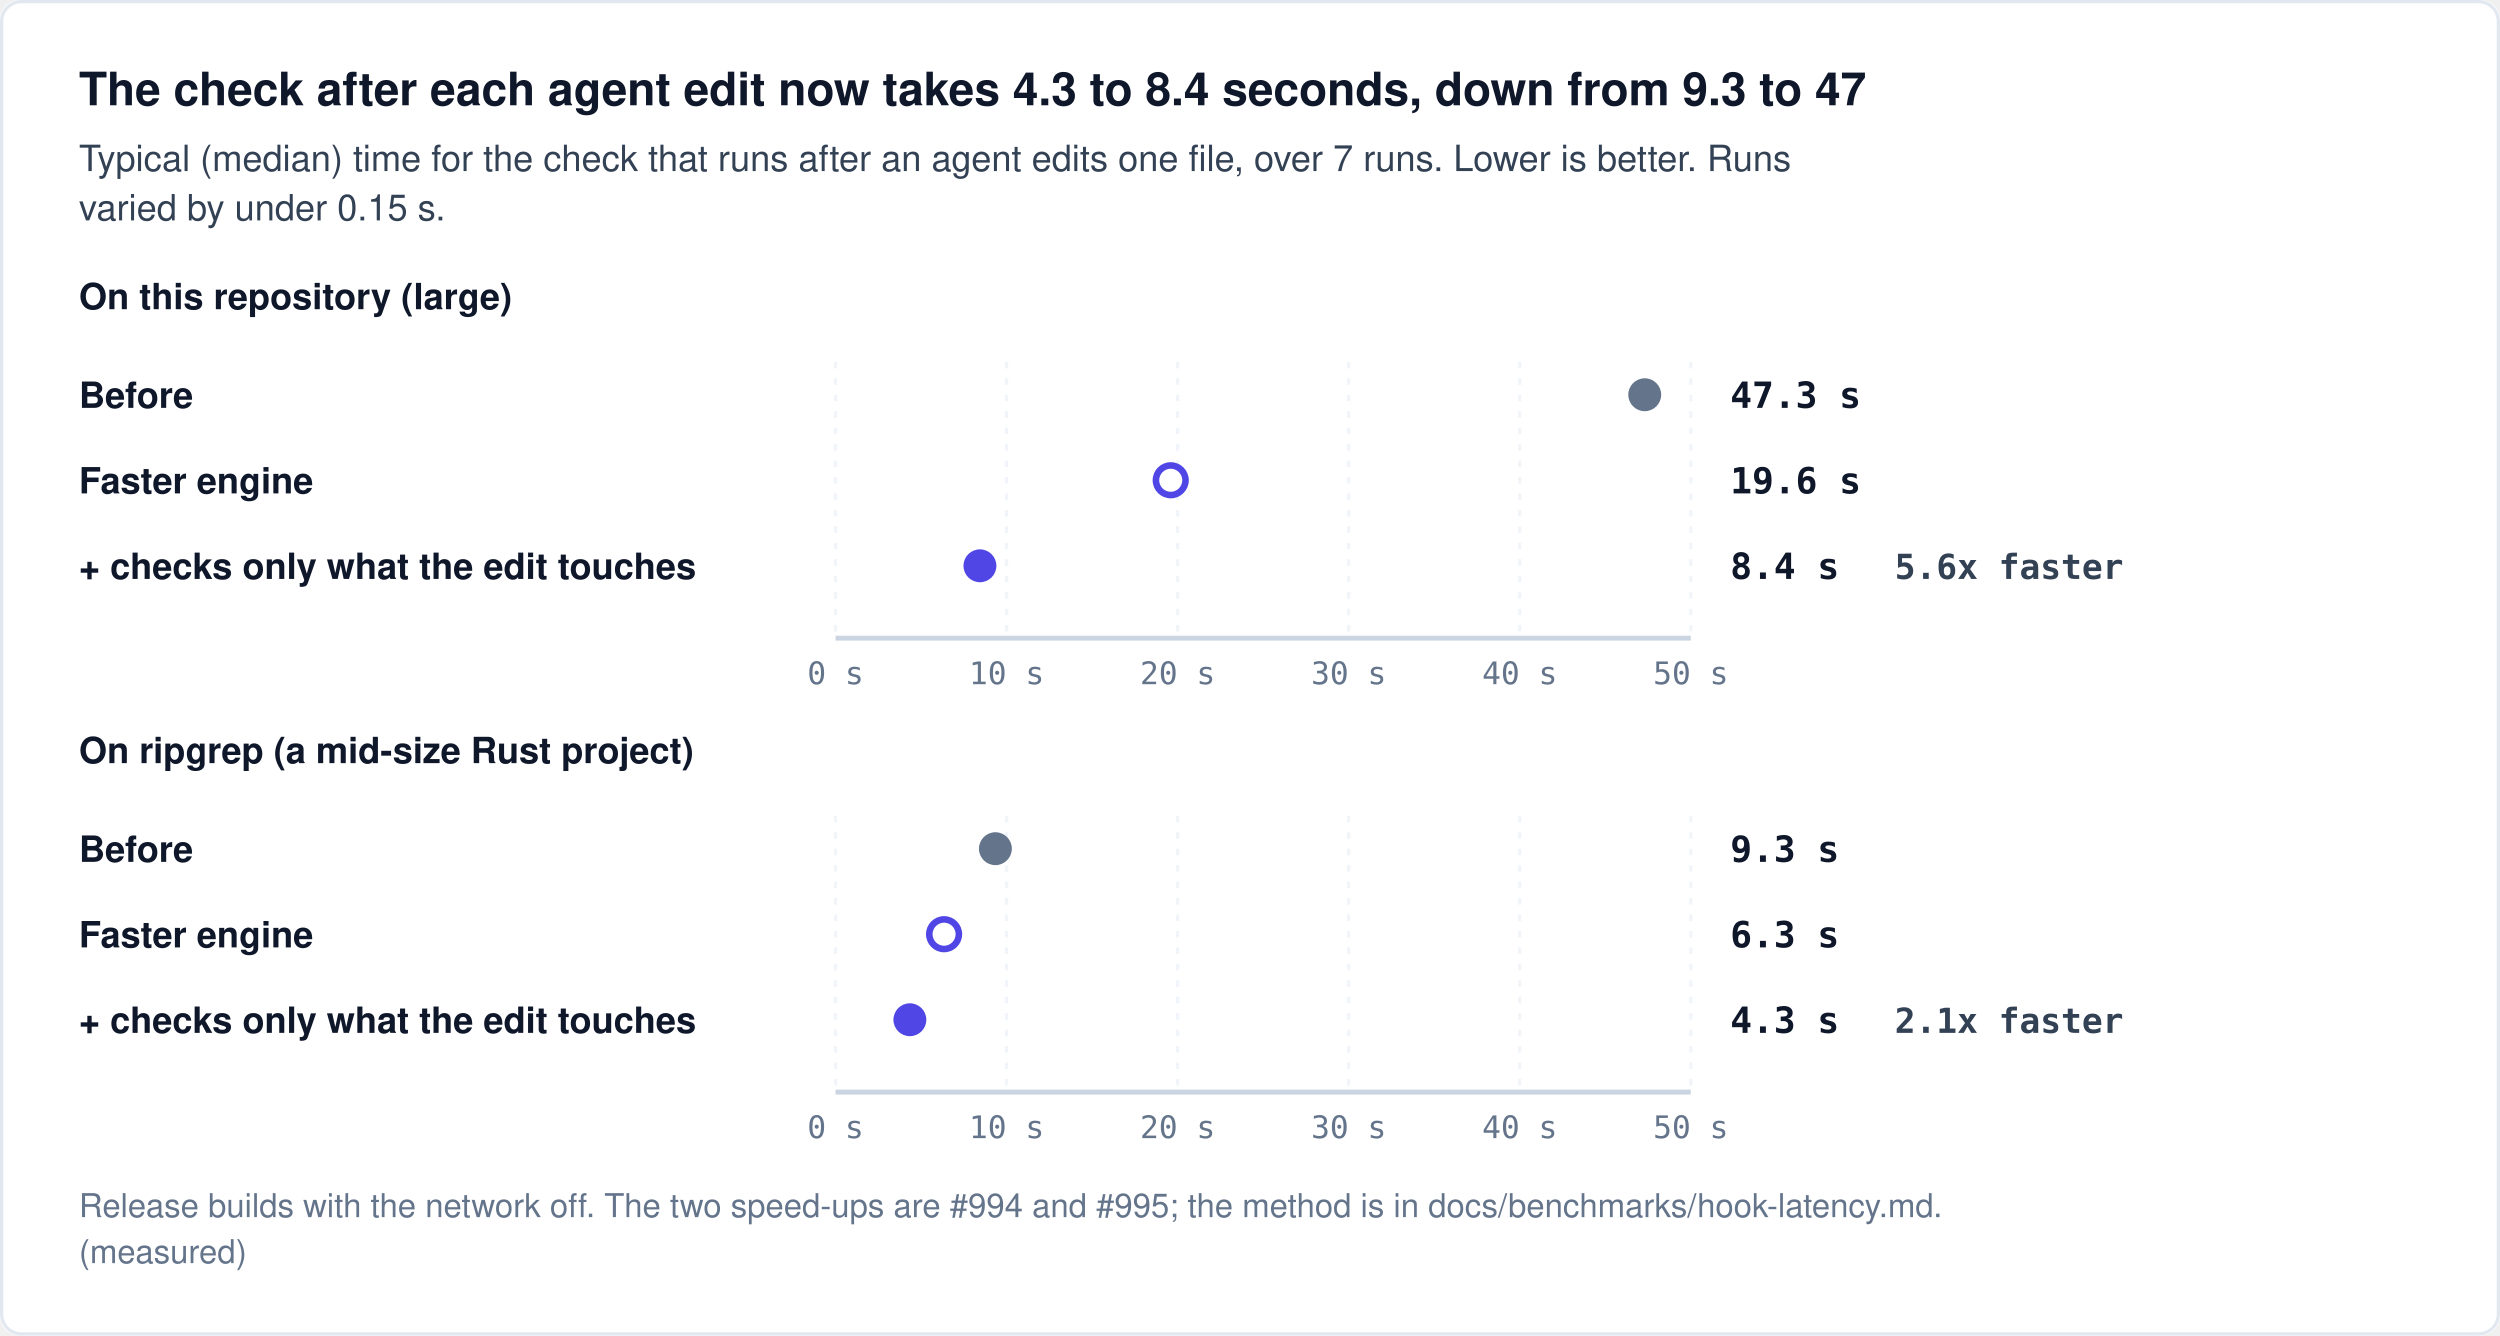
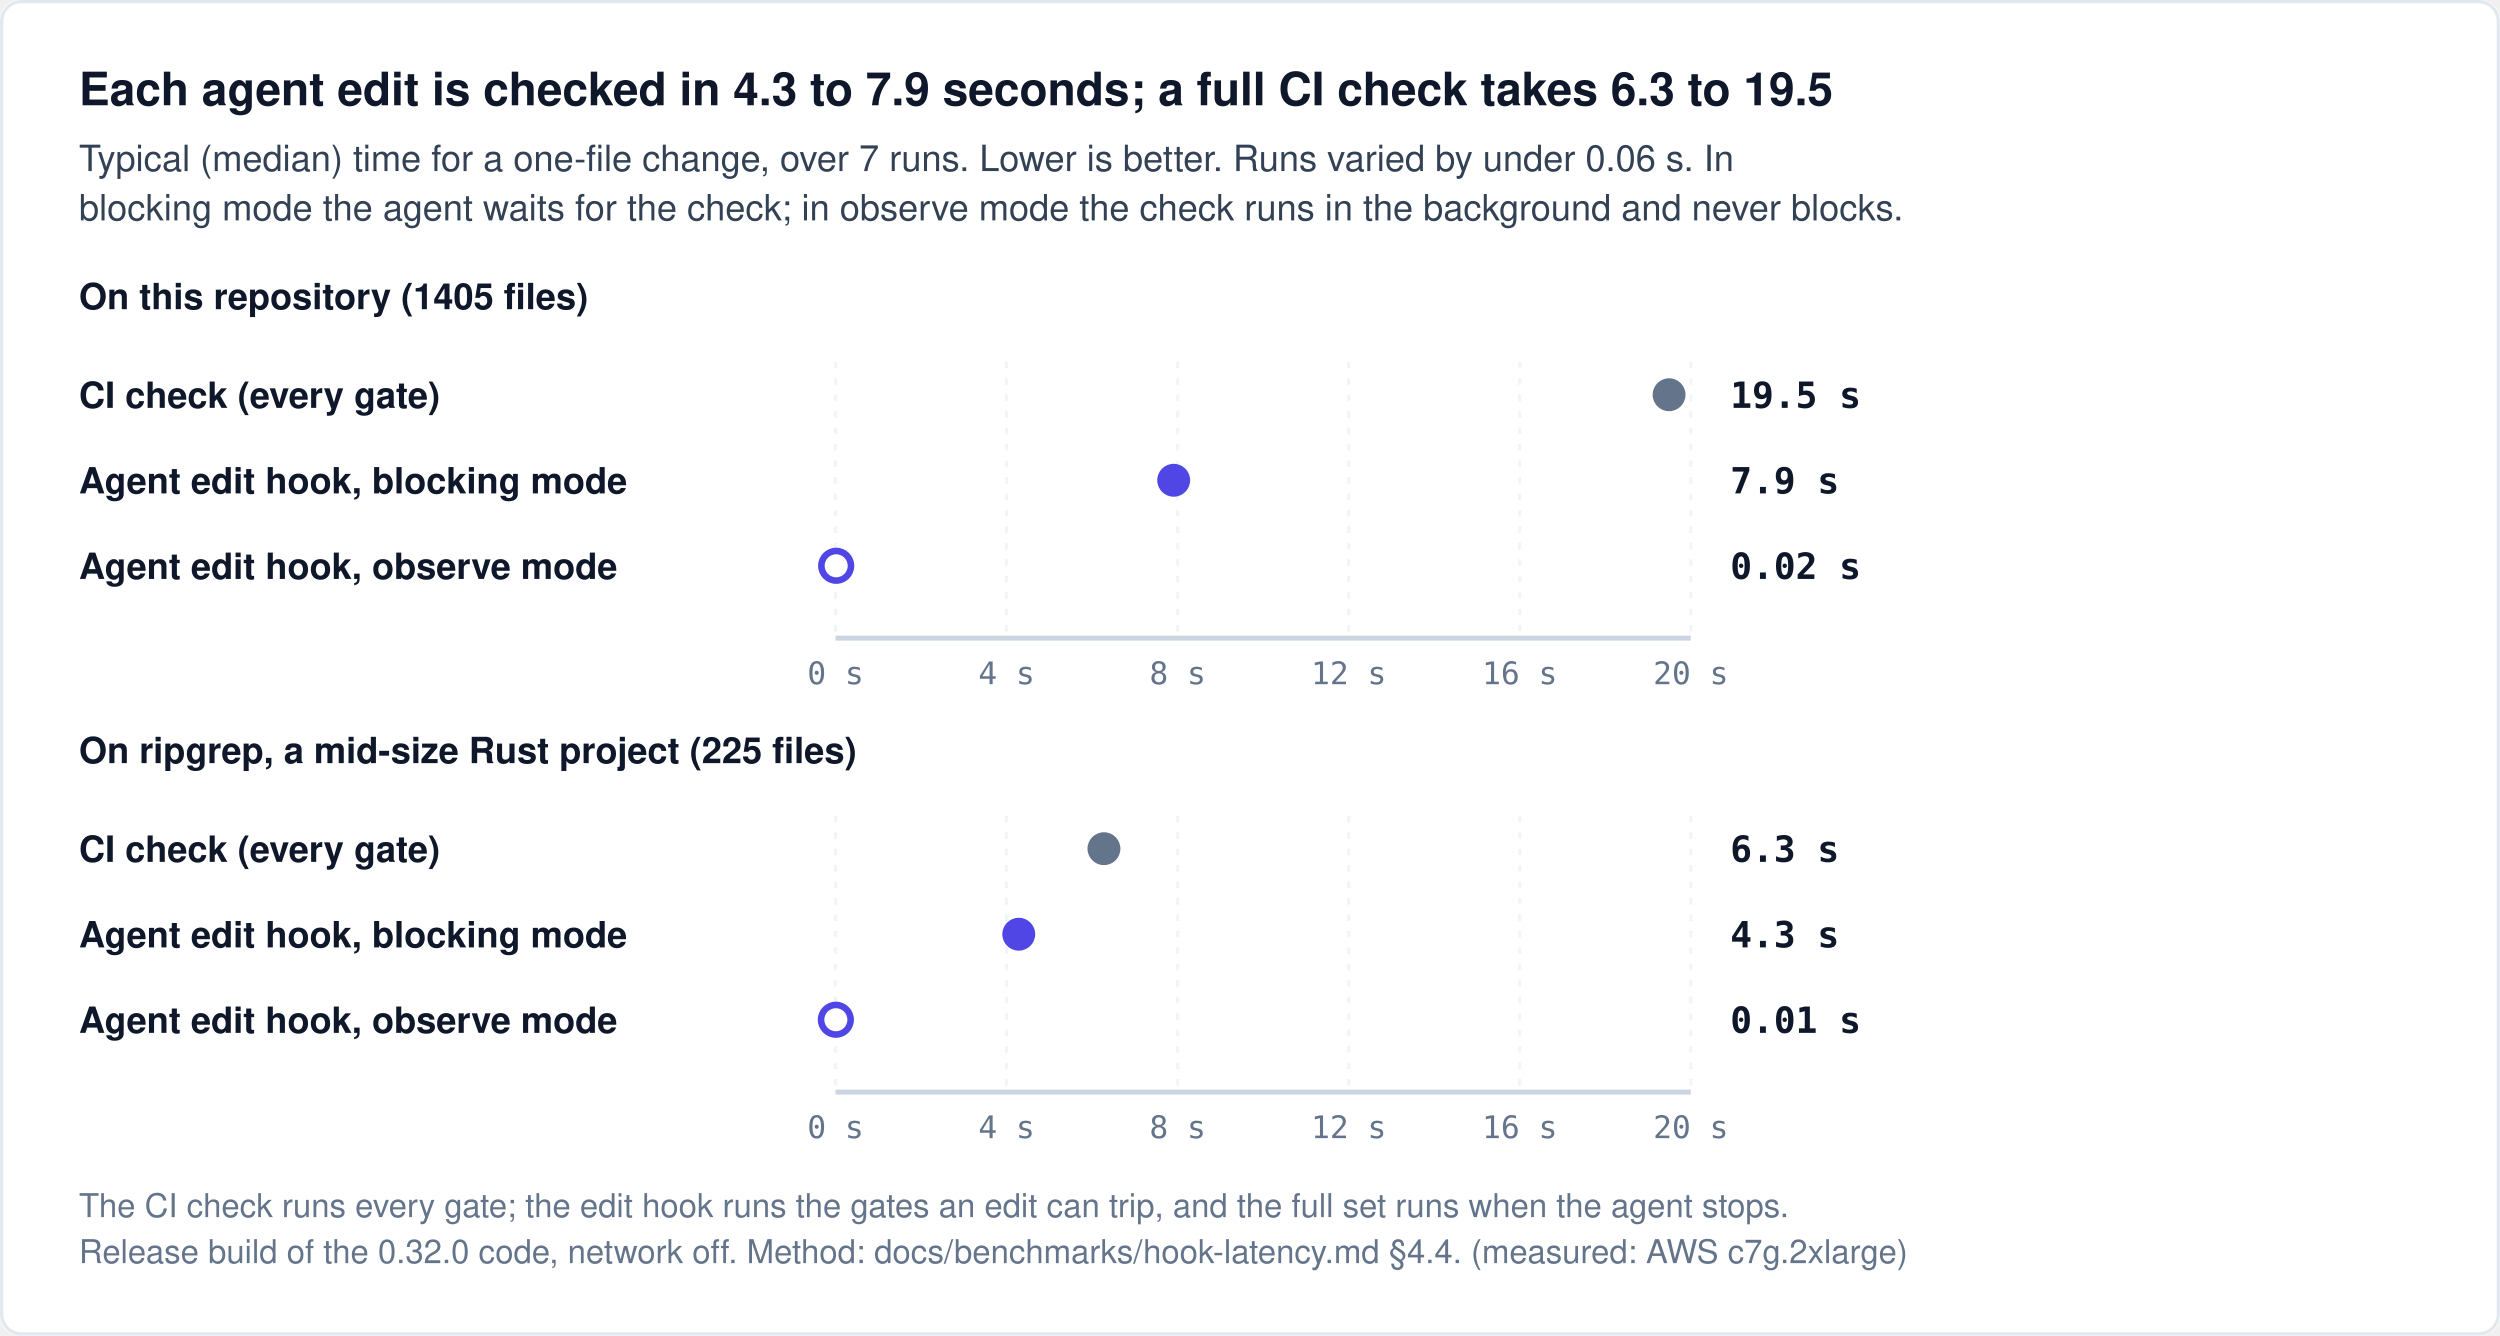
<svg xmlns="http://www.w3.org/2000/svg" role="img" viewBox="0 0 760 406" width="100%">
  <defs>
    <style>
.bg{fill:#fff} .border{stroke:#e2e8f0;fill:none} .grid{stroke:#f1f5f9;stroke-dasharray:2,3}
.axis{stroke:#cbd5e1;stroke-width:1.5px} .floor{stroke:#b45309;stroke-width:1.5px;stroke-dasharray:5,3}
.t-title{font-family:-apple-system, BlinkMacSystemFont, "Segoe UI", Helvetica, Arial, sans-serif;font-size:14px;font-weight:700;fill:#0f172a}
.t-sub{font-family:-apple-system, BlinkMacSystemFont, "Segoe UI", Helvetica, Arial, sans-serif;font-size:11px;font-weight:500;fill:#334155}
.t-note{font-family:-apple-system, BlinkMacSystemFont, "Segoe UI", Helvetica, Arial, sans-serif;font-size:10px;fill:#64748b}
.t-head{font-family:-apple-system, BlinkMacSystemFont, "Segoe UI", Helvetica, Arial, sans-serif;font-size:11px;font-weight:700;fill:#0f172a}
.t-row{font-family:-apple-system, BlinkMacSystemFont, "Segoe UI", Helvetica, Arial, sans-serif;font-size:11px;font-weight:600;fill:#0f172a}
.t-axis{font-family:ui-monospace, SFMono-Regular, Menlo, monospace;font-size:9.5px;fill:#64748b}
.t-val{font-family:ui-monospace, SFMono-Regular, Menlo, monospace;font-size:10.5px;font-weight:600;fill:#334155}
.t-big{font-family:ui-monospace, SFMono-Regular, Menlo, monospace;font-size:11px;font-weight:700;fill:#0f172a}
.t-floor{font-family:-apple-system, BlinkMacSystemFont, "Segoe UI", Helvetica, Arial, sans-serif;font-size:10px;font-weight:700;fill:#b45309}
.c-disc{fill:#4f46e5;stroke:#4f46e5} .c-base{fill:#64748b;stroke:#64748b}
.c-hollow{fill:#fff;stroke:#4f46e5;stroke-width:2px}
.ci{stroke-width:2.5px;stroke-linecap:round}
@media (prefers-color-scheme: dark){
.bg{fill:#0d1117} .border{stroke:#30363d} .grid{stroke:#21262d} .axis{stroke:#484f58}
.t-title,.t-row,.t-head,.t-big{fill:#f0f6fc} .t-sub{fill:#cbd5e1} .t-note,.t-axis{fill:#94a3b8} .t-val{fill:#e2e8f0}
.floor{stroke:#f59e0b} .t-floor{fill:#fbbf24}
.c-disc{fill:#818cf8;stroke:#818cf8} .c-base{fill:#94a3b8;stroke:#94a3b8}
.c-hollow{fill:#0d1117;stroke:#818cf8}
}
</style>
  </defs>
  <rect class="bg" width="760" height="406" rx="6" />
  <rect class="border" x=".5" y=".5" width="759" height="405" rx="6" />
-   <text class="t-title" x="24" y="32">The check after each agent edit now takes 4.3 to 8.4 seconds, down from 9.3 to 47</text>
-   <text class="t-sub" x="24" y="52">Typical (median) time for the check that runs after an agent edits one file, over 7 runs. Lower is better. Runs</text>
-   <text class="t-sub" x="24" y="67">varied by under 0.15 s.</text>
-   <text class="t-head" x="24" y="94">On this repository (large)</text>
+   <text class="t-title" x="24" y="32">Each agent edit is checked in 4.3 to 7.9 seconds; a full CI check takes 6.3 to 19.5</text>
+   <text class="t-sub" x="24" y="52">Typical (median) time for a one-file change, over 7 runs. Lower is better. Runs varied by under 0.06 s. In</text>
+   <text class="t-sub" x="24" y="67">blocking mode the agent waits for the check; in observe mode the check runs in the background and never blocks.</text>
+   <text class="t-head" x="24" y="94">On this repository (1405 files)</text>
  <line class="grid" x1="254.0" y1="110" x2="254.0" y2="194" />
  <text class="t-axis" x="254.0" y="208" text-anchor="middle">0 s</text>
  <line class="grid" x1="306.0" y1="110" x2="306.0" y2="194" />
-   <text class="t-axis" x="306.0" y="208" text-anchor="middle">10 s</text>
+   <text class="t-axis" x="306.0" y="208" text-anchor="middle">4 s</text>
  <line class="grid" x1="358.0" y1="110" x2="358.0" y2="194" />
-   <text class="t-axis" x="358.0" y="208" text-anchor="middle">20 s</text>
+   <text class="t-axis" x="358.0" y="208" text-anchor="middle">8 s</text>
  <line class="grid" x1="410.0" y1="110" x2="410.0" y2="194" />
-   <text class="t-axis" x="410.0" y="208" text-anchor="middle">30 s</text>
+   <text class="t-axis" x="410.0" y="208" text-anchor="middle">12 s</text>
  <line class="grid" x1="462.0" y1="110" x2="462.0" y2="194" />
-   <text class="t-axis" x="462.0" y="208" text-anchor="middle">40 s</text>
+   <text class="t-axis" x="462.0" y="208" text-anchor="middle">16 s</text>
  <line class="grid" x1="514.0" y1="110" x2="514.0" y2="194" />
-   <text class="t-axis" x="514.0" y="208" text-anchor="middle">50 s</text>
+   <text class="t-axis" x="514.0" y="208" text-anchor="middle">20 s</text>
  <line class="axis" x1="254" y1="194" x2="514" y2="194" />
-   <text class="t-row" x="24" y="124">Before</text>
-   <line class="ci c-base" x1="499.7" y1="120" x2="500.2" y2="120" />
-   <circle class="c-base" cx="500.0" cy="120" r="4.5" />
-   <text class="t-big" x="526" y="124">47.3 s</text>
+   <text class="t-row" x="24" y="124">CI check (every gate)</text>
+   <line class="ci c-base" x1="507.1" y1="120" x2="507.8" y2="120" />
+   <circle class="c-base" cx="507.4" cy="120" r="4.5" />
+   <text class="t-big" x="526" y="124">19.5 s</text>
  <text class="t-val" x="576" y="124" />
-   <text class="t-row" x="24" y="150">Faster engine</text>
-   <line class="ci c-disc" x1="355.5" y1="146" x2="356.2" y2="146" />
-   <circle class="c-hollow" cx="355.9" cy="146" r="4.5" />
-   <text class="t-big" x="526" y="150">19.6 s</text>
+   <text class="t-row" x="24" y="150">Agent edit hook, blocking mode</text>
+   <line class="ci c-disc" x1="356.5" y1="146" x2="357.0" y2="146" />
+   <circle class="c-disc" cx="356.8" cy="146" r="4.5" />
+   <text class="t-big" x="526" y="150">7.9 s</text>
  <text class="t-val" x="576" y="150" />
-   <text class="t-row" x="24" y="176">+ checks only what the edit touches</text>
-   <line class="ci c-disc" x1="297.8" y1="172" x2="298.1" y2="172" />
-   <circle class="c-disc" cx="297.9" cy="172" r="4.5" />
-   <text class="t-big" x="526" y="176">8.4 s</text>
-   <text class="t-val" x="576" y="176">5.6x faster</text>
-   <text class="t-head" x="24" y="232">On ripgrep (a mid-size Rust project)</text>
+   <text class="t-row" x="24" y="176">Agent edit hook, observe mode</text>
+   <line class="ci c-disc" x1="254.2" y1="172" x2="254.3" y2="172" />
+   <circle class="c-hollow" cx="254.2" cy="172" r="4.5" />
+   <text class="t-big" x="526" y="176">0.02 s</text>
+   <text class="t-val" x="576" y="176" />
+   <text class="t-head" x="24" y="232">On ripgrep, a mid-size Rust project (225 files)</text>
  <line class="grid" x1="254.0" y1="248" x2="254.0" y2="332" />
  <text class="t-axis" x="254.0" y="346" text-anchor="middle">0 s</text>
  <line class="grid" x1="306.0" y1="248" x2="306.0" y2="332" />
-   <text class="t-axis" x="306.0" y="346" text-anchor="middle">10 s</text>
+   <text class="t-axis" x="306.0" y="346" text-anchor="middle">4 s</text>
  <line class="grid" x1="358.0" y1="248" x2="358.0" y2="332" />
-   <text class="t-axis" x="358.0" y="346" text-anchor="middle">20 s</text>
+   <text class="t-axis" x="358.0" y="346" text-anchor="middle">8 s</text>
  <line class="grid" x1="410.0" y1="248" x2="410.0" y2="332" />
-   <text class="t-axis" x="410.0" y="346" text-anchor="middle">30 s</text>
+   <text class="t-axis" x="410.0" y="346" text-anchor="middle">12 s</text>
  <line class="grid" x1="462.0" y1="248" x2="462.0" y2="332" />
-   <text class="t-axis" x="462.0" y="346" text-anchor="middle">40 s</text>
+   <text class="t-axis" x="462.0" y="346" text-anchor="middle">16 s</text>
  <line class="grid" x1="514.0" y1="248" x2="514.0" y2="332" />
-   <text class="t-axis" x="514.0" y="346" text-anchor="middle">50 s</text>
+   <text class="t-axis" x="514.0" y="346" text-anchor="middle">20 s</text>
  <line class="axis" x1="254" y1="332" x2="514" y2="332" />
-   <text class="t-row" x="24" y="262">Before</text>
-   <line class="ci c-base" x1="302.5" y1="258" x2="302.6" y2="258" />
-   <circle class="c-base" cx="302.6" cy="258" r="4.5" />
-   <text class="t-big" x="526" y="262">9.3 s</text>
+   <text class="t-row" x="24" y="262">CI check (every gate)</text>
+   <line class="ci c-base" x1="335.5" y1="258" x2="335.8" y2="258" />
+   <circle class="c-base" cx="335.6" cy="258" r="4.5" />
+   <text class="t-big" x="526" y="262">6.3 s</text>
  <text class="t-val" x="576" y="262" />
-   <text class="t-row" x="24" y="288">Faster engine</text>
-   <line class="ci c-disc" x1="286.9" y1="284" x2="287.1" y2="284" />
-   <circle class="c-hollow" cx="287.0" cy="284" r="4.5" />
-   <text class="t-big" x="526" y="288">6.3 s</text>
+   <text class="t-row" x="24" y="288">Agent edit hook, blocking mode</text>
+   <line class="ci c-disc" x1="309.7" y1="284" x2="309.8" y2="284" />
+   <circle class="c-disc" cx="309.7" cy="284" r="4.5" />
+   <text class="t-big" x="526" y="288">4.3 s</text>
  <text class="t-val" x="576" y="288" />
-   <text class="t-row" x="24" y="314">+ checks only what the edit touches</text>
-   <line class="ci c-disc" x1="276.5" y1="310" x2="276.6" y2="310" />
-   <circle class="c-disc" cx="276.6" cy="310" r="4.5" />
-   <text class="t-big" x="526" y="314">4.3 s</text>
-   <text class="t-val" x="576" y="314">2.1x faster</text>
-   <text class="t-note" x="24" y="370">Release builds with the network off. The two speed-ups are #994 and #995; the method is in docs/benchmarks/hook-latency.md.</text>
-   <text class="t-note" x="24" y="384">(measured)</text>
+   <text class="t-row" x="24" y="314">Agent edit hook, observe mode</text>
+   <line class="ci c-disc" x1="254.1" y1="310" x2="254.1" y2="310" />
+   <circle class="c-hollow" cx="254.1" cy="310" r="4.5" />
+   <text class="t-big" x="526" y="314">0.01 s</text>
+   <text class="t-val" x="576" y="314" />
+   <text class="t-note" x="24" y="370">The CI check runs every gate; the edit hook runs the gates an edit can trip, and the full set runs when the agent stops.</text>
+   <text class="t-note" x="24" y="384">Release build of the 0.32.0 code, network off. Method: docs/benchmarks/hook-latency.md §4.4. (measured: AWS c7g.2xlarge)</text>
</svg>
